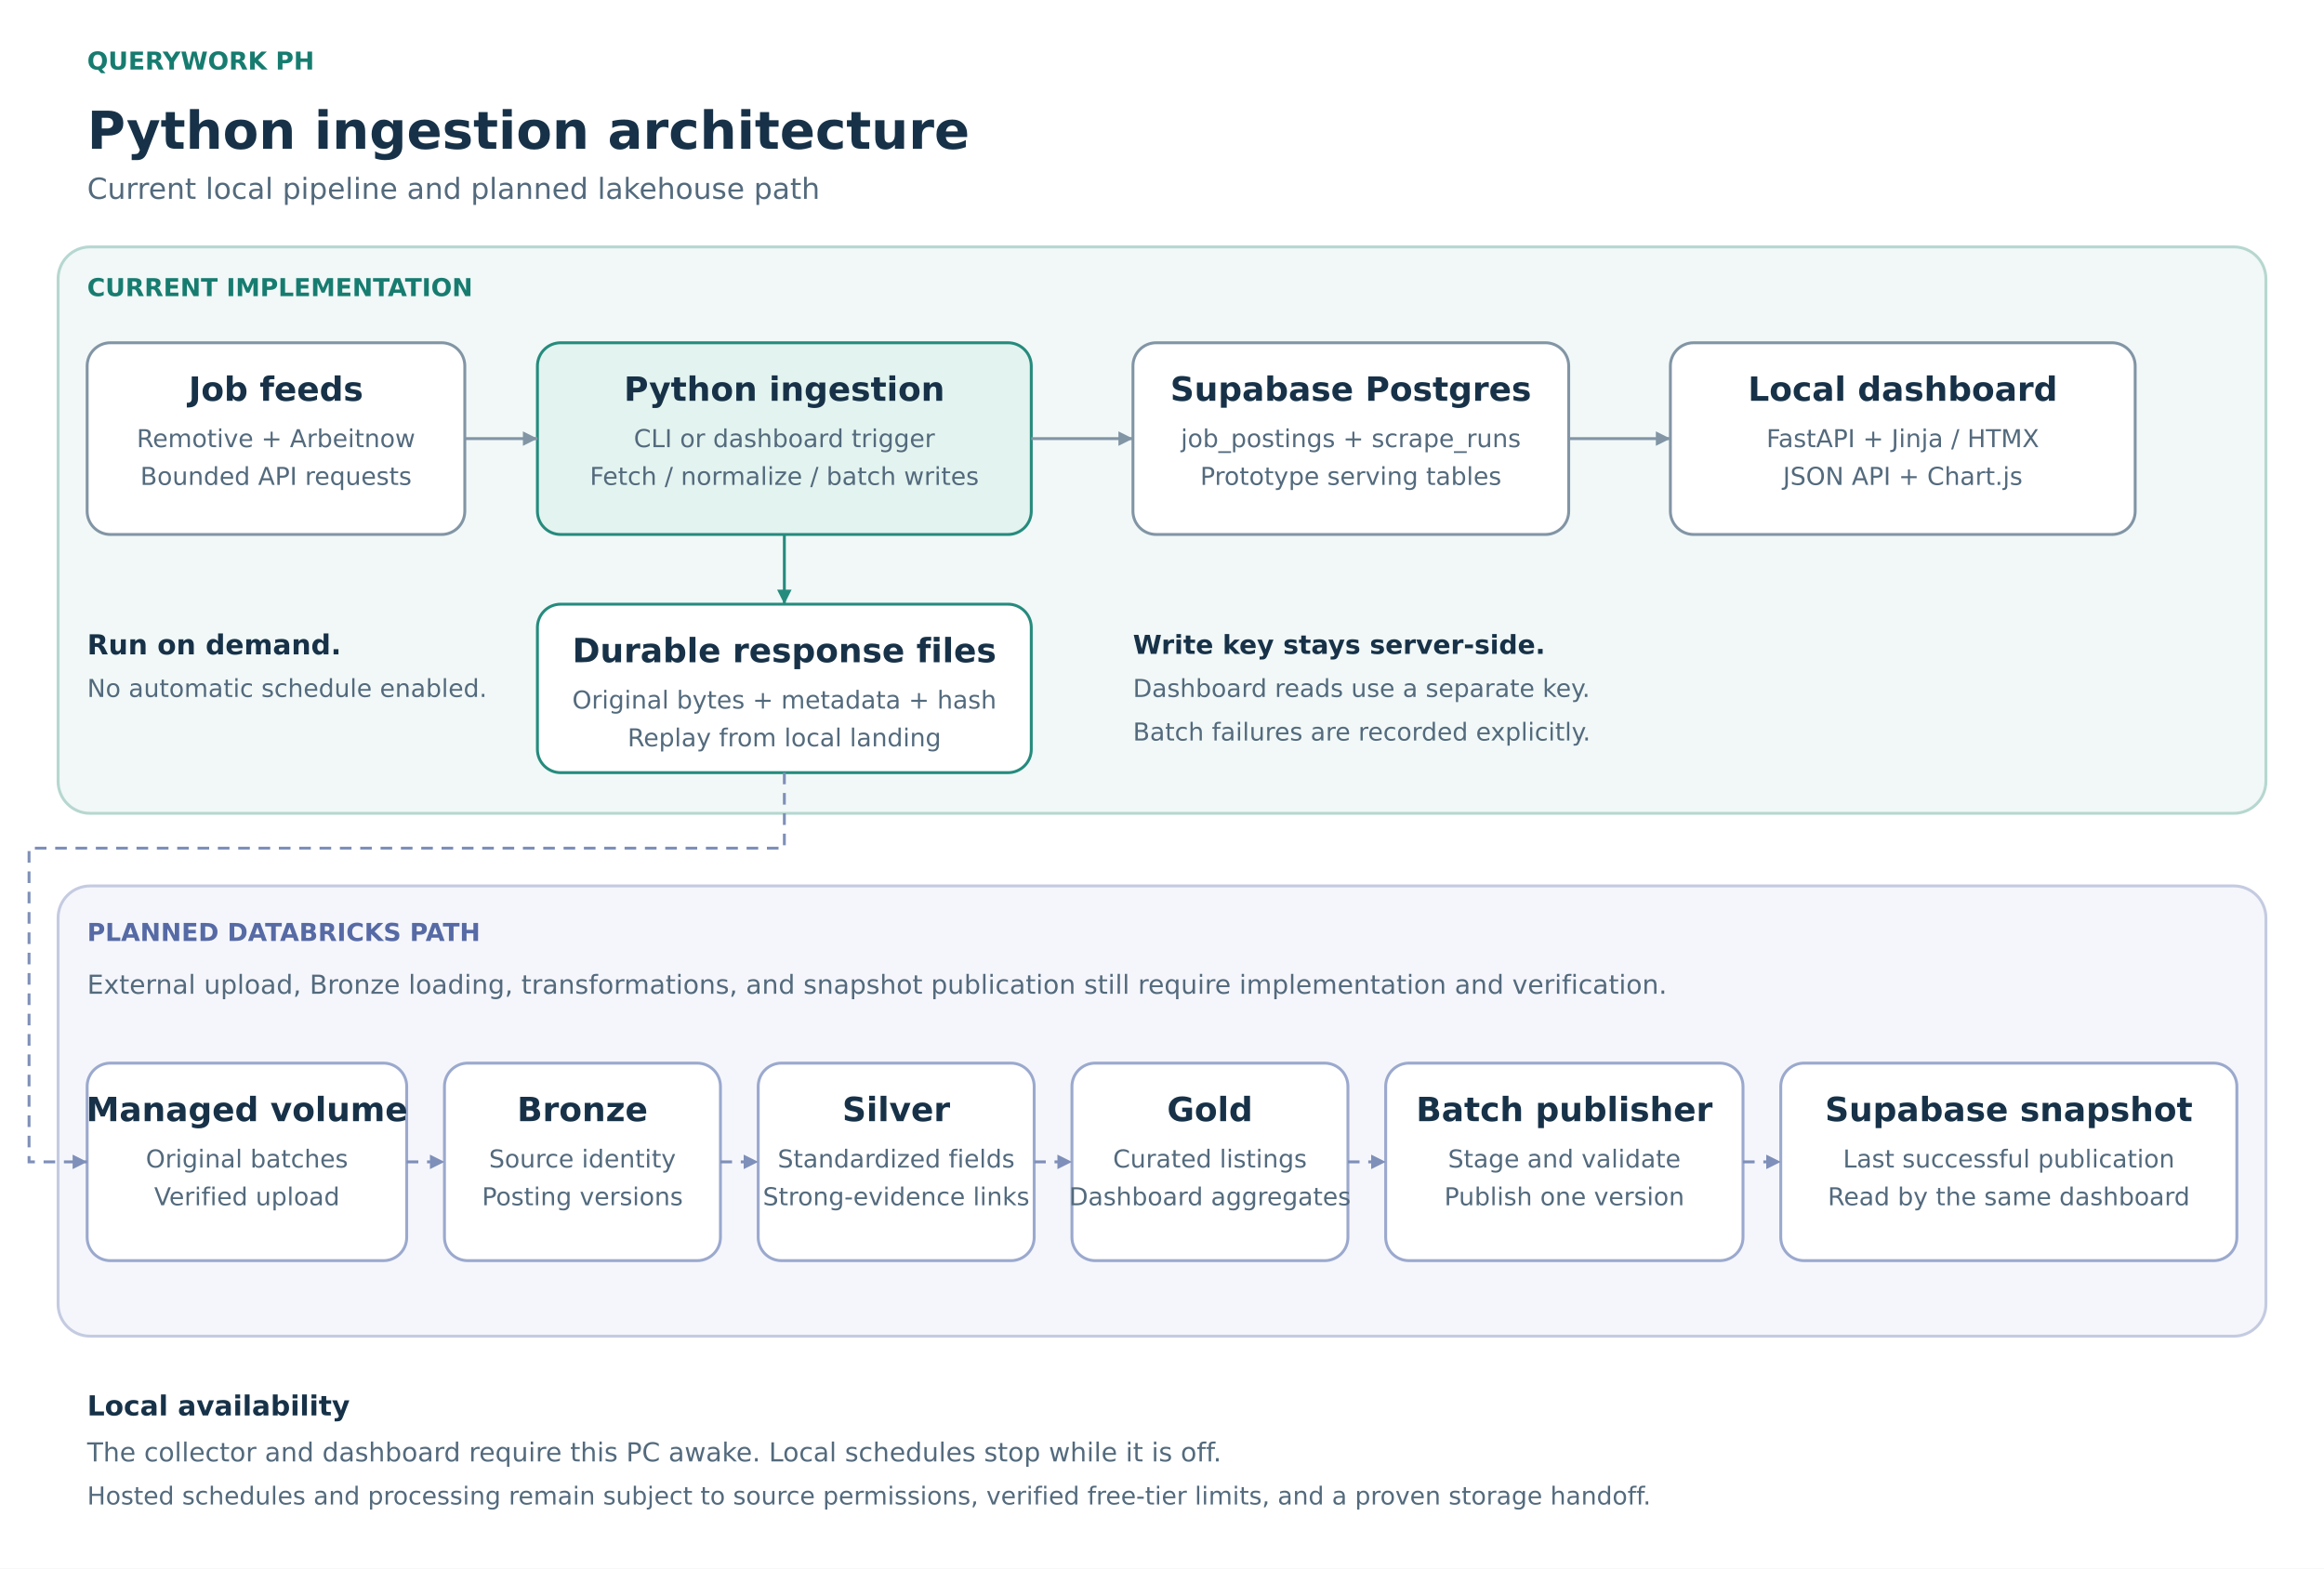
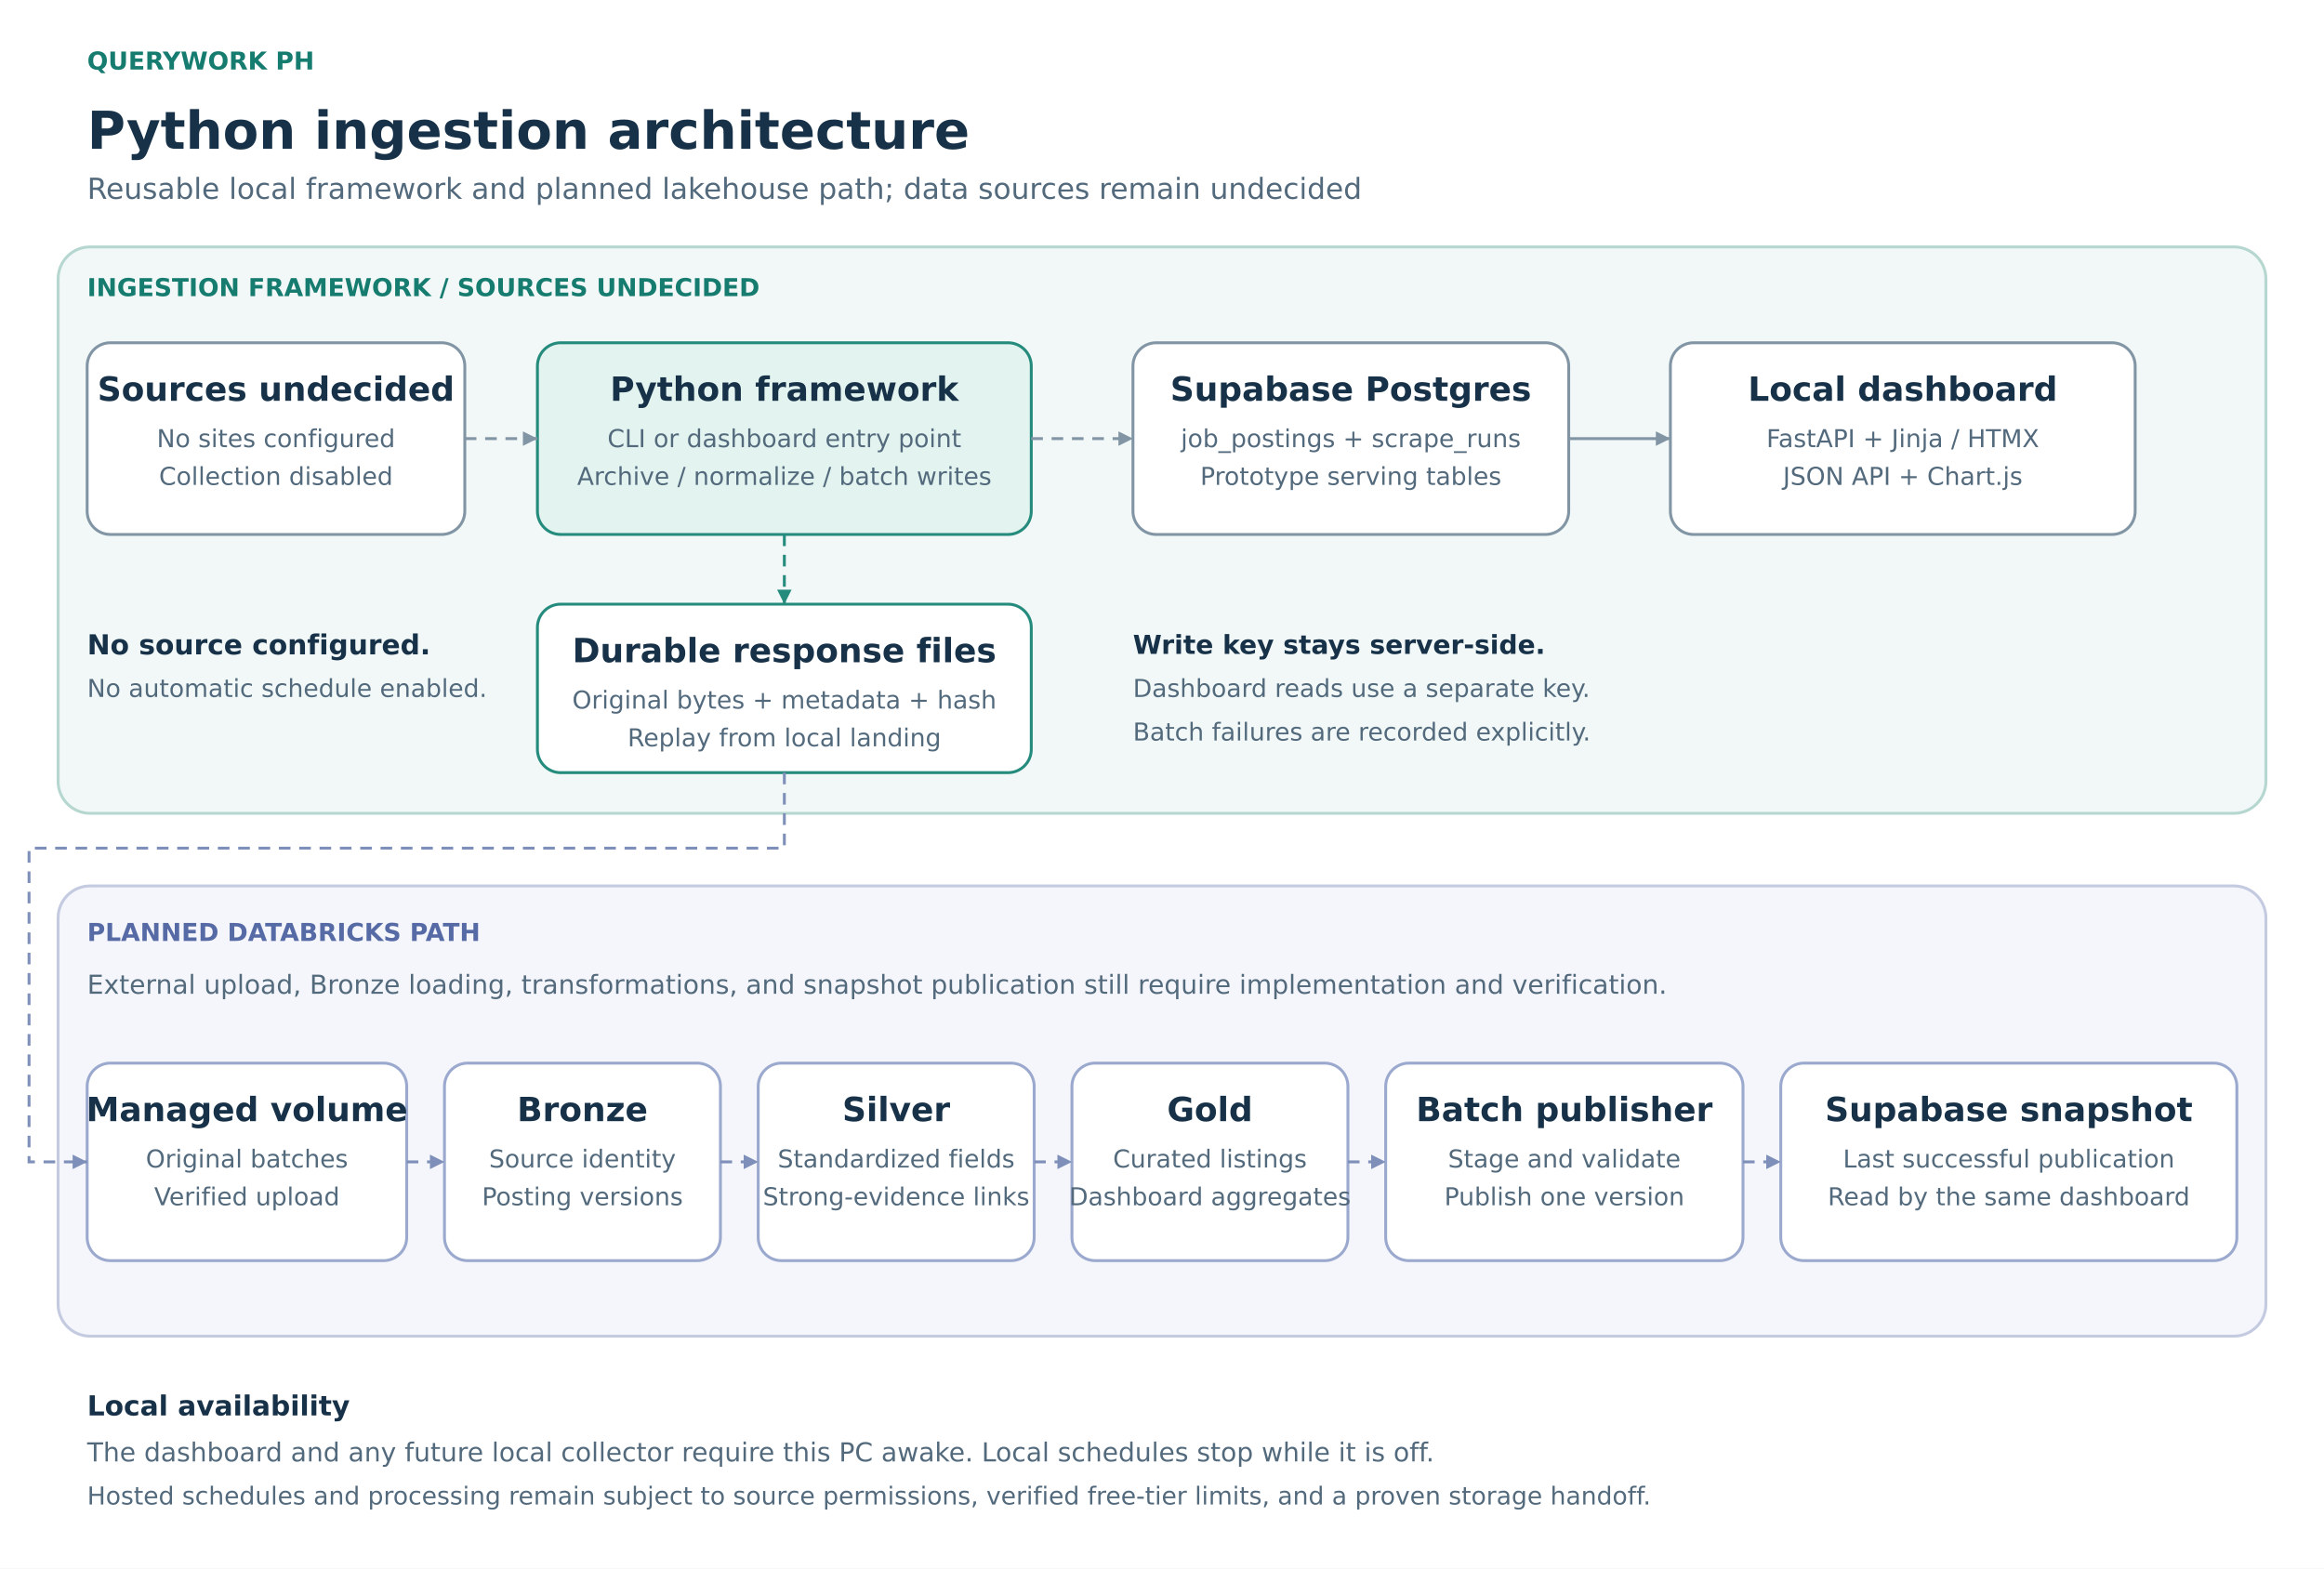
<svg xmlns="http://www.w3.org/2000/svg" width="1600" height="1080" viewBox="0 0 1600 1080" role="img" aria-labelledby="title desc">
  <rect width="1600" height="1080" fill="white" />
  <text x="60" y="42" fill="#177c70" font-family="Segoe UI, DejaVu Sans, Arial, sans-serif" font-size="17" font-weight="600" text-anchor="start" dominant-baseline="central">QUERYWORK PH</text>
  <text x="60" y="90" fill="#173248" font-family="Segoe UI, DejaVu Sans, Arial, sans-serif" font-size="36" font-weight="600" text-anchor="start" dominant-baseline="central">Python ingestion architecture</text>
-   <text x="60" y="130" fill="#536a7d" font-family="Segoe UI, DejaVu Sans, Arial, sans-serif" font-size="20" font-weight="400" text-anchor="start" dominant-baseline="central">Current local pipeline and planned lakehouse path</text>
+   <text x="60" y="130" fill="#536a7d" font-family="Segoe UI, DejaVu Sans, Arial, sans-serif" font-size="20" font-weight="400" text-anchor="start" dominant-baseline="central">Reusable local framework and planned lakehouse path; data sources remain undecided</text>
  <rect x="40" y="170" width="1520" height="390" rx="22" fill="#f1f8f7" stroke="#b6d7d0" stroke-width="2" />
-   <text x="60" y="198" fill="#177c70" font-family="Segoe UI, DejaVu Sans, Arial, sans-serif" font-size="17" font-weight="600" text-anchor="start" dominant-baseline="central">CURRENT IMPLEMENTATION</text>
+   <text x="60" y="198" fill="#177c70" font-family="Segoe UI, DejaVu Sans, Arial, sans-serif" font-size="17" font-weight="600" text-anchor="start" dominant-baseline="central">INGESTION FRAMEWORK / SOURCES UNDECIDED</text>
  <rect x="60" y="236" width="260" height="132" rx="16" fill="#ffffff" stroke="#8295a5" stroke-width="2" />
-   <text x="190.0" y="268" fill="#173248" font-family="Segoe UI, DejaVu Sans, Arial, sans-serif" font-size="23" font-weight="600" text-anchor="middle" dominant-baseline="central">Job feeds</text>
-   <text x="190.0" y="302" fill="#536a7d" font-family="Segoe UI, DejaVu Sans, Arial, sans-serif" font-size="17" font-weight="400" text-anchor="middle" dominant-baseline="central">Remotive + Arbeitnow</text>
-   <text x="190.0" y="328" fill="#536a7d" font-family="Segoe UI, DejaVu Sans, Arial, sans-serif" font-size="17" font-weight="400" text-anchor="middle" dominant-baseline="central">Bounded API requests</text>
+   <text x="190.0" y="268" fill="#173248" font-family="Segoe UI, DejaVu Sans, Arial, sans-serif" font-size="23" font-weight="600" text-anchor="middle" dominant-baseline="central">Sources undecided</text>
+   <text x="190.0" y="302" fill="#536a7d" font-family="Segoe UI, DejaVu Sans, Arial, sans-serif" font-size="17" font-weight="400" text-anchor="middle" dominant-baseline="central">No sites configured</text>
+   <text x="190.0" y="328" fill="#536a7d" font-family="Segoe UI, DejaVu Sans, Arial, sans-serif" font-size="17" font-weight="400" text-anchor="middle" dominant-baseline="central">Collection disabled</text>
  <rect x="370" y="236" width="340" height="132" rx="16" fill="#e3f3ef" stroke="#258b7d" stroke-width="2" />
-   <text x="540.0" y="268" fill="#173248" font-family="Segoe UI, DejaVu Sans, Arial, sans-serif" font-size="23" font-weight="600" text-anchor="middle" dominant-baseline="central">Python ingestion</text>
-   <text x="540.0" y="302" fill="#536a7d" font-family="Segoe UI, DejaVu Sans, Arial, sans-serif" font-size="17" font-weight="400" text-anchor="middle" dominant-baseline="central">CLI or dashboard trigger</text>
-   <text x="540.0" y="328" fill="#536a7d" font-family="Segoe UI, DejaVu Sans, Arial, sans-serif" font-size="17" font-weight="400" text-anchor="middle" dominant-baseline="central">Fetch / normalize / batch writes</text>
+   <text x="540.0" y="268" fill="#173248" font-family="Segoe UI, DejaVu Sans, Arial, sans-serif" font-size="23" font-weight="600" text-anchor="middle" dominant-baseline="central">Python framework</text>
+   <text x="540.0" y="302" fill="#536a7d" font-family="Segoe UI, DejaVu Sans, Arial, sans-serif" font-size="17" font-weight="400" text-anchor="middle" dominant-baseline="central">CLI or dashboard entry point</text>
+   <text x="540.0" y="328" fill="#536a7d" font-family="Segoe UI, DejaVu Sans, Arial, sans-serif" font-size="17" font-weight="400" text-anchor="middle" dominant-baseline="central">Archive / normalize / batch writes</text>
  <rect x="780" y="236" width="300" height="132" rx="16" fill="#ffffff" stroke="#8295a5" stroke-width="2" />
  <text x="930.0" y="268" fill="#173248" font-family="Segoe UI, DejaVu Sans, Arial, sans-serif" font-size="23" font-weight="600" text-anchor="middle" dominant-baseline="central">Supabase Postgres</text>
  <text x="930.0" y="302" fill="#536a7d" font-family="Segoe UI, DejaVu Sans, Arial, sans-serif" font-size="17" font-weight="400" text-anchor="middle" dominant-baseline="central">job_postings + scrape_runs</text>
  <text x="930.0" y="328" fill="#536a7d" font-family="Segoe UI, DejaVu Sans, Arial, sans-serif" font-size="17" font-weight="400" text-anchor="middle" dominant-baseline="central">Prototype serving tables</text>
  <rect x="1150" y="236" width="320" height="132" rx="16" fill="#ffffff" stroke="#8295a5" stroke-width="2" />
  <text x="1310.0" y="268" fill="#173248" font-family="Segoe UI, DejaVu Sans, Arial, sans-serif" font-size="23" font-weight="600" text-anchor="middle" dominant-baseline="central">Local dashboard</text>
  <text x="1310.0" y="302" fill="#536a7d" font-family="Segoe UI, DejaVu Sans, Arial, sans-serif" font-size="17" font-weight="400" text-anchor="middle" dominant-baseline="central">FastAPI + Jinja / HTMX</text>
  <text x="1310.0" y="328" fill="#536a7d" font-family="Segoe UI, DejaVu Sans, Arial, sans-serif" font-size="17" font-weight="400" text-anchor="middle" dominant-baseline="central">JSON API + Chart.js</text>
-   <polyline points="320,302 370,302" fill="none" stroke="#8295a5" stroke-width="2" />
+   <polyline points="320,302 370,302" fill="none" stroke="#8295a5" stroke-width="2" stroke-dasharray="8 6" />
  <polygon points="370,302 360.0,307.0 360.0,297.0" fill="#8295a5" />
-   <polyline points="710,302 780,302" fill="none" stroke="#8295a5" stroke-width="2" />
+   <polyline points="710,302 780,302" fill="none" stroke="#8295a5" stroke-width="2" stroke-dasharray="8 6" />
  <polygon points="780,302 770.0,307.0 770.0,297.0" fill="#8295a5" />
  <polyline points="1080,302 1150,302" fill="none" stroke="#8295a5" stroke-width="2" />
  <polygon points="1150,302 1140.0,307.0 1140.0,297.0" fill="#8295a5" />
  <rect x="370" y="416" width="340" height="116" rx="16" fill="#ffffff" stroke="#258b7d" stroke-width="2" />
  <text x="540.0" y="448" fill="#173248" font-family="Segoe UI, DejaVu Sans, Arial, sans-serif" font-size="23" font-weight="600" text-anchor="middle" dominant-baseline="central">Durable response files</text>
  <text x="540.0" y="482" fill="#536a7d" font-family="Segoe UI, DejaVu Sans, Arial, sans-serif" font-size="17" font-weight="400" text-anchor="middle" dominant-baseline="central">Original bytes + metadata + hash</text>
  <text x="540.0" y="508" fill="#536a7d" font-family="Segoe UI, DejaVu Sans, Arial, sans-serif" font-size="17" font-weight="400" text-anchor="middle" dominant-baseline="central">Replay from local landing</text>
-   <polyline points="540,368 540,416" fill="none" stroke="#258b7d" stroke-width="2" />
+   <polyline points="540,368 540,416" fill="none" stroke="#258b7d" stroke-width="2" stroke-dasharray="8 6" />
  <polygon points="540,416 535.0,406.0 545.0,406.0" fill="#258b7d" />
-   <text x="60" y="444" fill="#173248" font-family="Segoe UI, DejaVu Sans, Arial, sans-serif" font-size="19" font-weight="600" text-anchor="start" dominant-baseline="central">Run on demand.</text>
+   <text x="60" y="444" fill="#173248" font-family="Segoe UI, DejaVu Sans, Arial, sans-serif" font-size="19" font-weight="600" text-anchor="start" dominant-baseline="central">No source configured.</text>
  <text x="60" y="474" fill="#536a7d" font-family="Segoe UI, DejaVu Sans, Arial, sans-serif" font-size="17" font-weight="400" text-anchor="start" dominant-baseline="central">No automatic schedule enabled.</text>
  <text x="780" y="444" fill="#173248" font-family="Segoe UI, DejaVu Sans, Arial, sans-serif" font-size="18" font-weight="600" text-anchor="start" dominant-baseline="central">Write key stays server-side.</text>
  <text x="780" y="474" fill="#536a7d" font-family="Segoe UI, DejaVu Sans, Arial, sans-serif" font-size="17" font-weight="400" text-anchor="start" dominant-baseline="central">Dashboard reads use a separate key.</text>
  <text x="780" y="504" fill="#536a7d" font-family="Segoe UI, DejaVu Sans, Arial, sans-serif" font-size="17" font-weight="400" text-anchor="start" dominant-baseline="central">Batch failures are recorded explicitly.</text>
  <rect x="40" y="610" width="1520" height="310" rx="22" fill="#f5f6fb" stroke="#c4cbe1" stroke-width="2" />
  <text x="60" y="642" fill="#566aa5" font-family="Segoe UI, DejaVu Sans, Arial, sans-serif" font-size="17" font-weight="600" text-anchor="start" dominant-baseline="central">PLANNED DATABRICKS PATH</text>
  <text x="60" y="678" fill="#536a7d" font-family="Segoe UI, DejaVu Sans, Arial, sans-serif" font-size="18" font-weight="400" text-anchor="start" dominant-baseline="central">External upload, Bronze loading, transformations, and snapshot publication still require implementation and verification.</text>
  <rect x="60" y="732" width="220" height="136" rx="16" fill="#ffffff" stroke="#9ba9ce" stroke-width="2" />
  <text x="170.0" y="764" fill="#173248" font-family="Segoe UI, DejaVu Sans, Arial, sans-serif" font-size="23" font-weight="600" text-anchor="middle" dominant-baseline="central">Managed volume</text>
  <text x="170.0" y="798" fill="#536a7d" font-family="Segoe UI, DejaVu Sans, Arial, sans-serif" font-size="17" font-weight="400" text-anchor="middle" dominant-baseline="central">Original batches</text>
  <text x="170.0" y="824" fill="#536a7d" font-family="Segoe UI, DejaVu Sans, Arial, sans-serif" font-size="17" font-weight="400" text-anchor="middle" dominant-baseline="central">Verified upload</text>
  <rect x="306" y="732" width="190" height="136" rx="16" fill="#ffffff" stroke="#9ba9ce" stroke-width="2" />
  <text x="401.0" y="764" fill="#173248" font-family="Segoe UI, DejaVu Sans, Arial, sans-serif" font-size="23" font-weight="600" text-anchor="middle" dominant-baseline="central">Bronze</text>
  <text x="401.0" y="798" fill="#536a7d" font-family="Segoe UI, DejaVu Sans, Arial, sans-serif" font-size="17" font-weight="400" text-anchor="middle" dominant-baseline="central">Source identity</text>
  <text x="401.0" y="824" fill="#536a7d" font-family="Segoe UI, DejaVu Sans, Arial, sans-serif" font-size="17" font-weight="400" text-anchor="middle" dominant-baseline="central">Posting versions</text>
  <rect x="522" y="732" width="190" height="136" rx="16" fill="#ffffff" stroke="#9ba9ce" stroke-width="2" />
  <text x="617.0" y="764" fill="#173248" font-family="Segoe UI, DejaVu Sans, Arial, sans-serif" font-size="23" font-weight="600" text-anchor="middle" dominant-baseline="central">Silver</text>
  <text x="617.0" y="798" fill="#536a7d" font-family="Segoe UI, DejaVu Sans, Arial, sans-serif" font-size="17" font-weight="400" text-anchor="middle" dominant-baseline="central">Standardized fields</text>
  <text x="617.0" y="824" fill="#536a7d" font-family="Segoe UI, DejaVu Sans, Arial, sans-serif" font-size="17" font-weight="400" text-anchor="middle" dominant-baseline="central">Strong-evidence links</text>
  <rect x="738" y="732" width="190" height="136" rx="16" fill="#ffffff" stroke="#9ba9ce" stroke-width="2" />
  <text x="833.0" y="764" fill="#173248" font-family="Segoe UI, DejaVu Sans, Arial, sans-serif" font-size="23" font-weight="600" text-anchor="middle" dominant-baseline="central">Gold</text>
  <text x="833.0" y="798" fill="#536a7d" font-family="Segoe UI, DejaVu Sans, Arial, sans-serif" font-size="17" font-weight="400" text-anchor="middle" dominant-baseline="central">Curated listings</text>
  <text x="833.0" y="824" fill="#536a7d" font-family="Segoe UI, DejaVu Sans, Arial, sans-serif" font-size="17" font-weight="400" text-anchor="middle" dominant-baseline="central">Dashboard aggregates</text>
  <rect x="954" y="732" width="246" height="136" rx="16" fill="#ffffff" stroke="#9ba9ce" stroke-width="2" />
  <text x="1077.0" y="764" fill="#173248" font-family="Segoe UI, DejaVu Sans, Arial, sans-serif" font-size="23" font-weight="600" text-anchor="middle" dominant-baseline="central">Batch publisher</text>
  <text x="1077.0" y="798" fill="#536a7d" font-family="Segoe UI, DejaVu Sans, Arial, sans-serif" font-size="17" font-weight="400" text-anchor="middle" dominant-baseline="central">Stage and validate</text>
  <text x="1077.0" y="824" fill="#536a7d" font-family="Segoe UI, DejaVu Sans, Arial, sans-serif" font-size="17" font-weight="400" text-anchor="middle" dominant-baseline="central">Publish one version</text>
  <rect x="1226" y="732" width="314" height="136" rx="16" fill="#ffffff" stroke="#9ba9ce" stroke-width="2" />
  <text x="1383.0" y="764" fill="#173248" font-family="Segoe UI, DejaVu Sans, Arial, sans-serif" font-size="23" font-weight="600" text-anchor="middle" dominant-baseline="central">Supabase snapshot</text>
  <text x="1383.0" y="798" fill="#536a7d" font-family="Segoe UI, DejaVu Sans, Arial, sans-serif" font-size="17" font-weight="400" text-anchor="middle" dominant-baseline="central">Last successful publication</text>
  <text x="1383.0" y="824" fill="#536a7d" font-family="Segoe UI, DejaVu Sans, Arial, sans-serif" font-size="17" font-weight="400" text-anchor="middle" dominant-baseline="central">Read by the same dashboard</text>
  <polyline points="280,800 306,800" fill="none" stroke="#7e8fb9" stroke-width="2" stroke-dasharray="8 6" />
  <polygon points="306,800 296.0,805.0 296.0,795.0" fill="#7e8fb9" />
  <polyline points="496,800 522,800" fill="none" stroke="#7e8fb9" stroke-width="2" stroke-dasharray="8 6" />
  <polygon points="522,800 512.0,805.0 512.0,795.0" fill="#7e8fb9" />
  <polyline points="712,800 738,800" fill="none" stroke="#7e8fb9" stroke-width="2" stroke-dasharray="8 6" />
  <polygon points="738,800 728.0,805.0 728.0,795.0" fill="#7e8fb9" />
  <polyline points="928,800 954,800" fill="none" stroke="#7e8fb9" stroke-width="2" stroke-dasharray="8 6" />
  <polygon points="954,800 944.0,805.0 944.0,795.0" fill="#7e8fb9" />
  <polyline points="1200,800 1226,800" fill="none" stroke="#7e8fb9" stroke-width="2" stroke-dasharray="8 6" />
  <polygon points="1226,800 1216.0,805.0 1216.0,795.0" fill="#7e8fb9" />
  <polyline points="540,532 540,584 20,584 20,800 60,800" fill="none" stroke="#7e8fb9" stroke-width="2" stroke-dasharray="8 6" />
  <polygon points="60,800 50.0,805.0 50.0,795.0" fill="#7e8fb9" />
  <text x="60" y="968" fill="#173248" font-family="Segoe UI, DejaVu Sans, Arial, sans-serif" font-size="19" font-weight="600" text-anchor="start" dominant-baseline="central">Local availability</text>
-   <text x="60" y="1000" fill="#536a7d" font-family="Segoe UI, DejaVu Sans, Arial, sans-serif" font-size="18" font-weight="400" text-anchor="start" dominant-baseline="central">The collector and dashboard require this PC awake. Local schedules stop while it is off.</text>
+   <text x="60" y="1000" fill="#536a7d" font-family="Segoe UI, DejaVu Sans, Arial, sans-serif" font-size="18" font-weight="400" text-anchor="start" dominant-baseline="central">The dashboard and any future local collector require this PC awake. Local schedules stop while it is off.</text>
  <text x="60" y="1030" fill="#536a7d" font-family="Segoe UI, DejaVu Sans, Arial, sans-serif" font-size="17" font-weight="400" text-anchor="start" dominant-baseline="central">Hosted schedules and processing remain subject to source permissions, verified free-tier limits, and a proven storage handoff.</text>
</svg>
